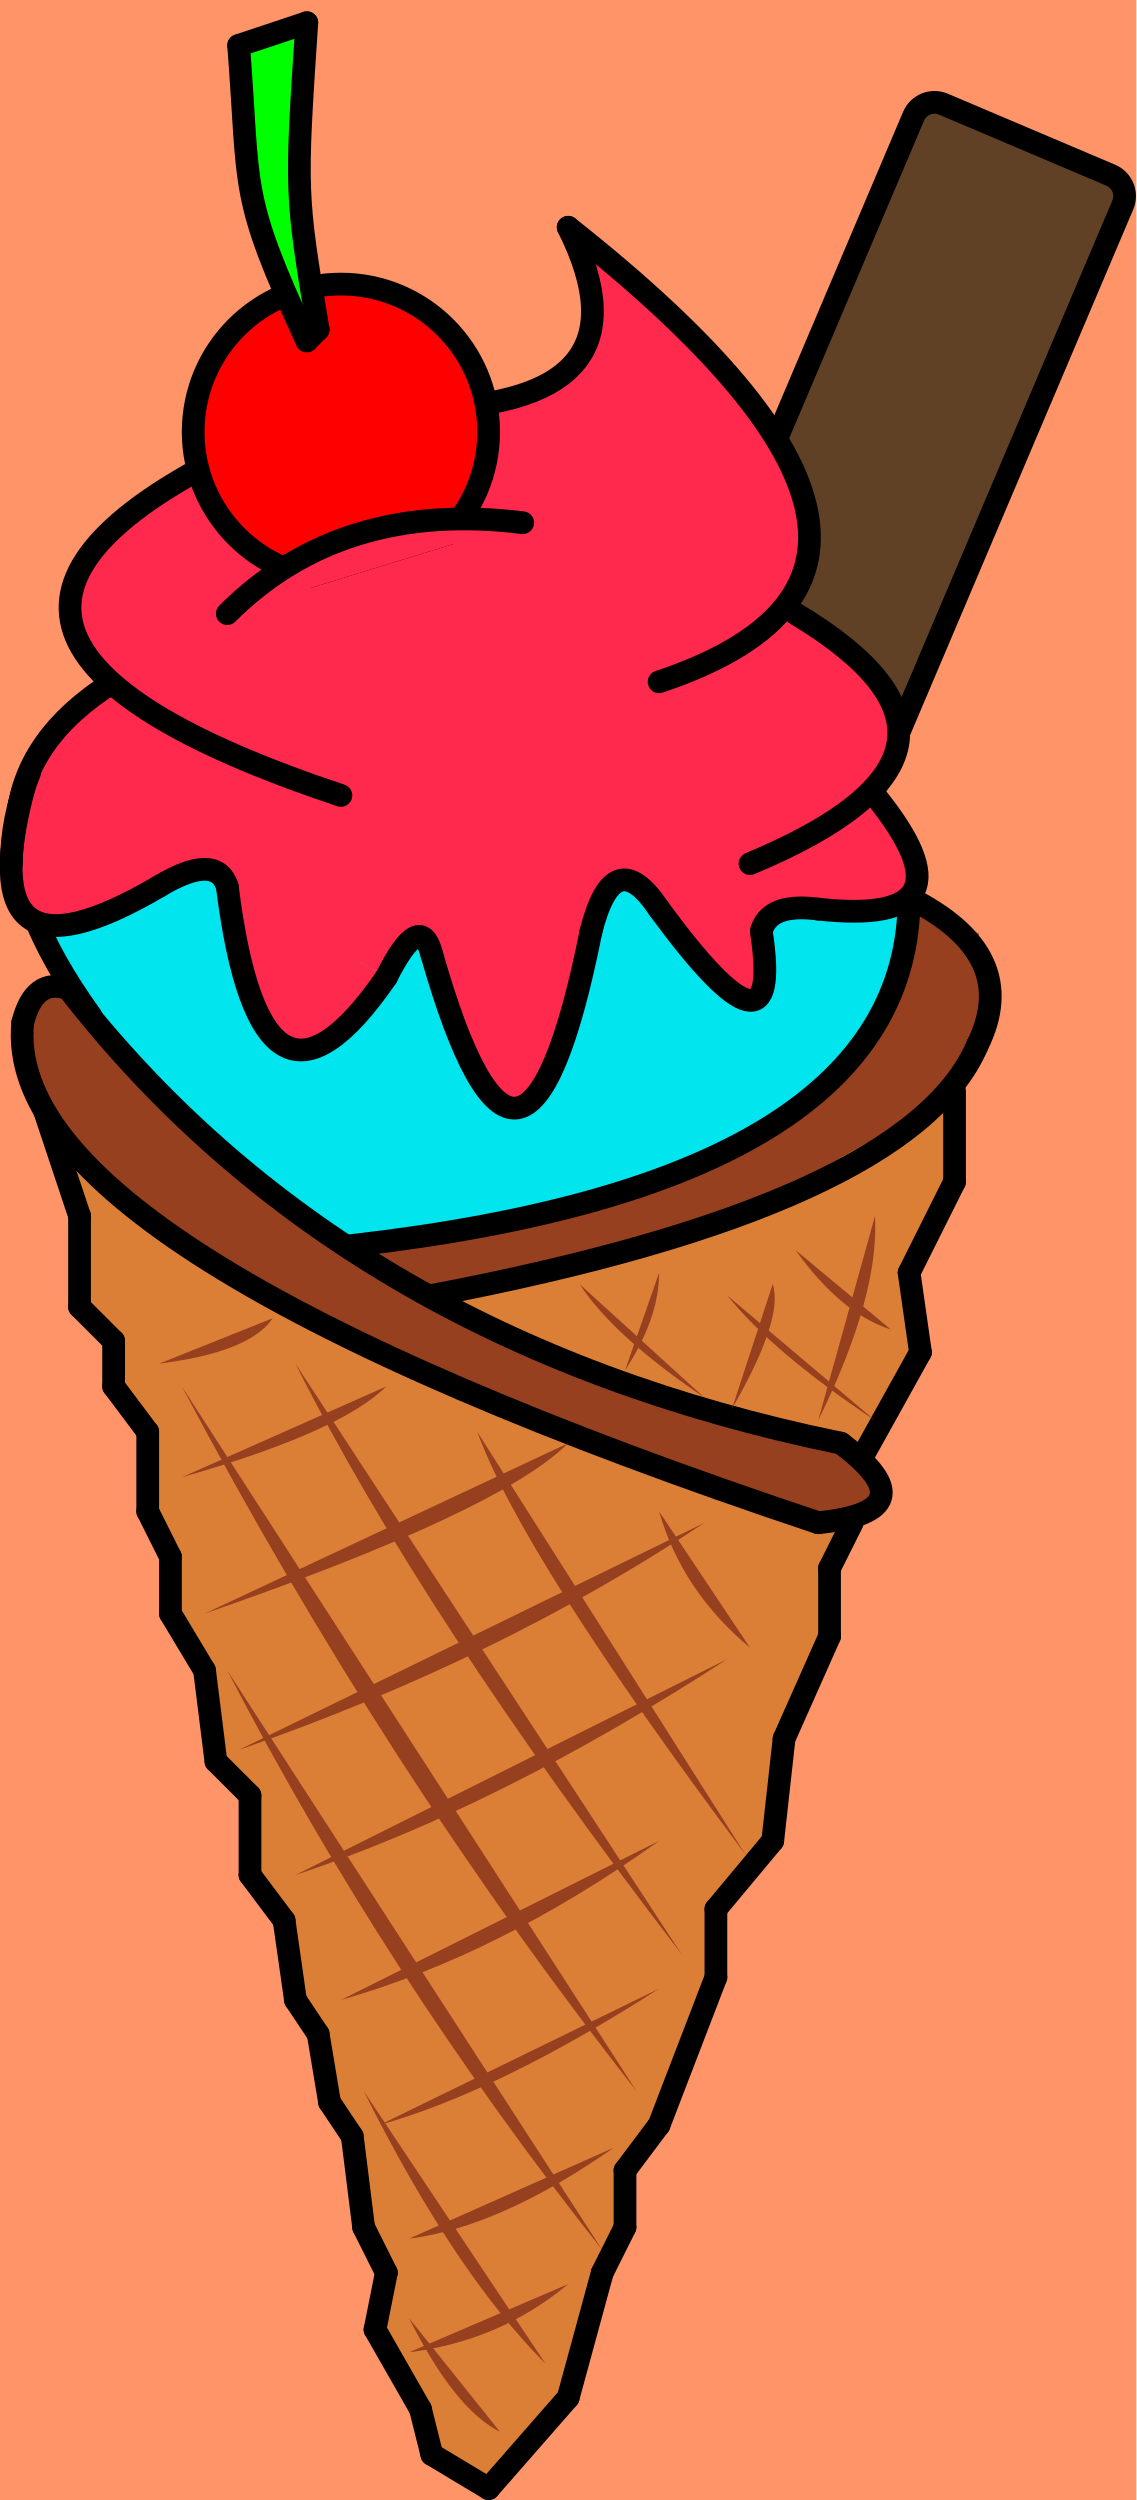
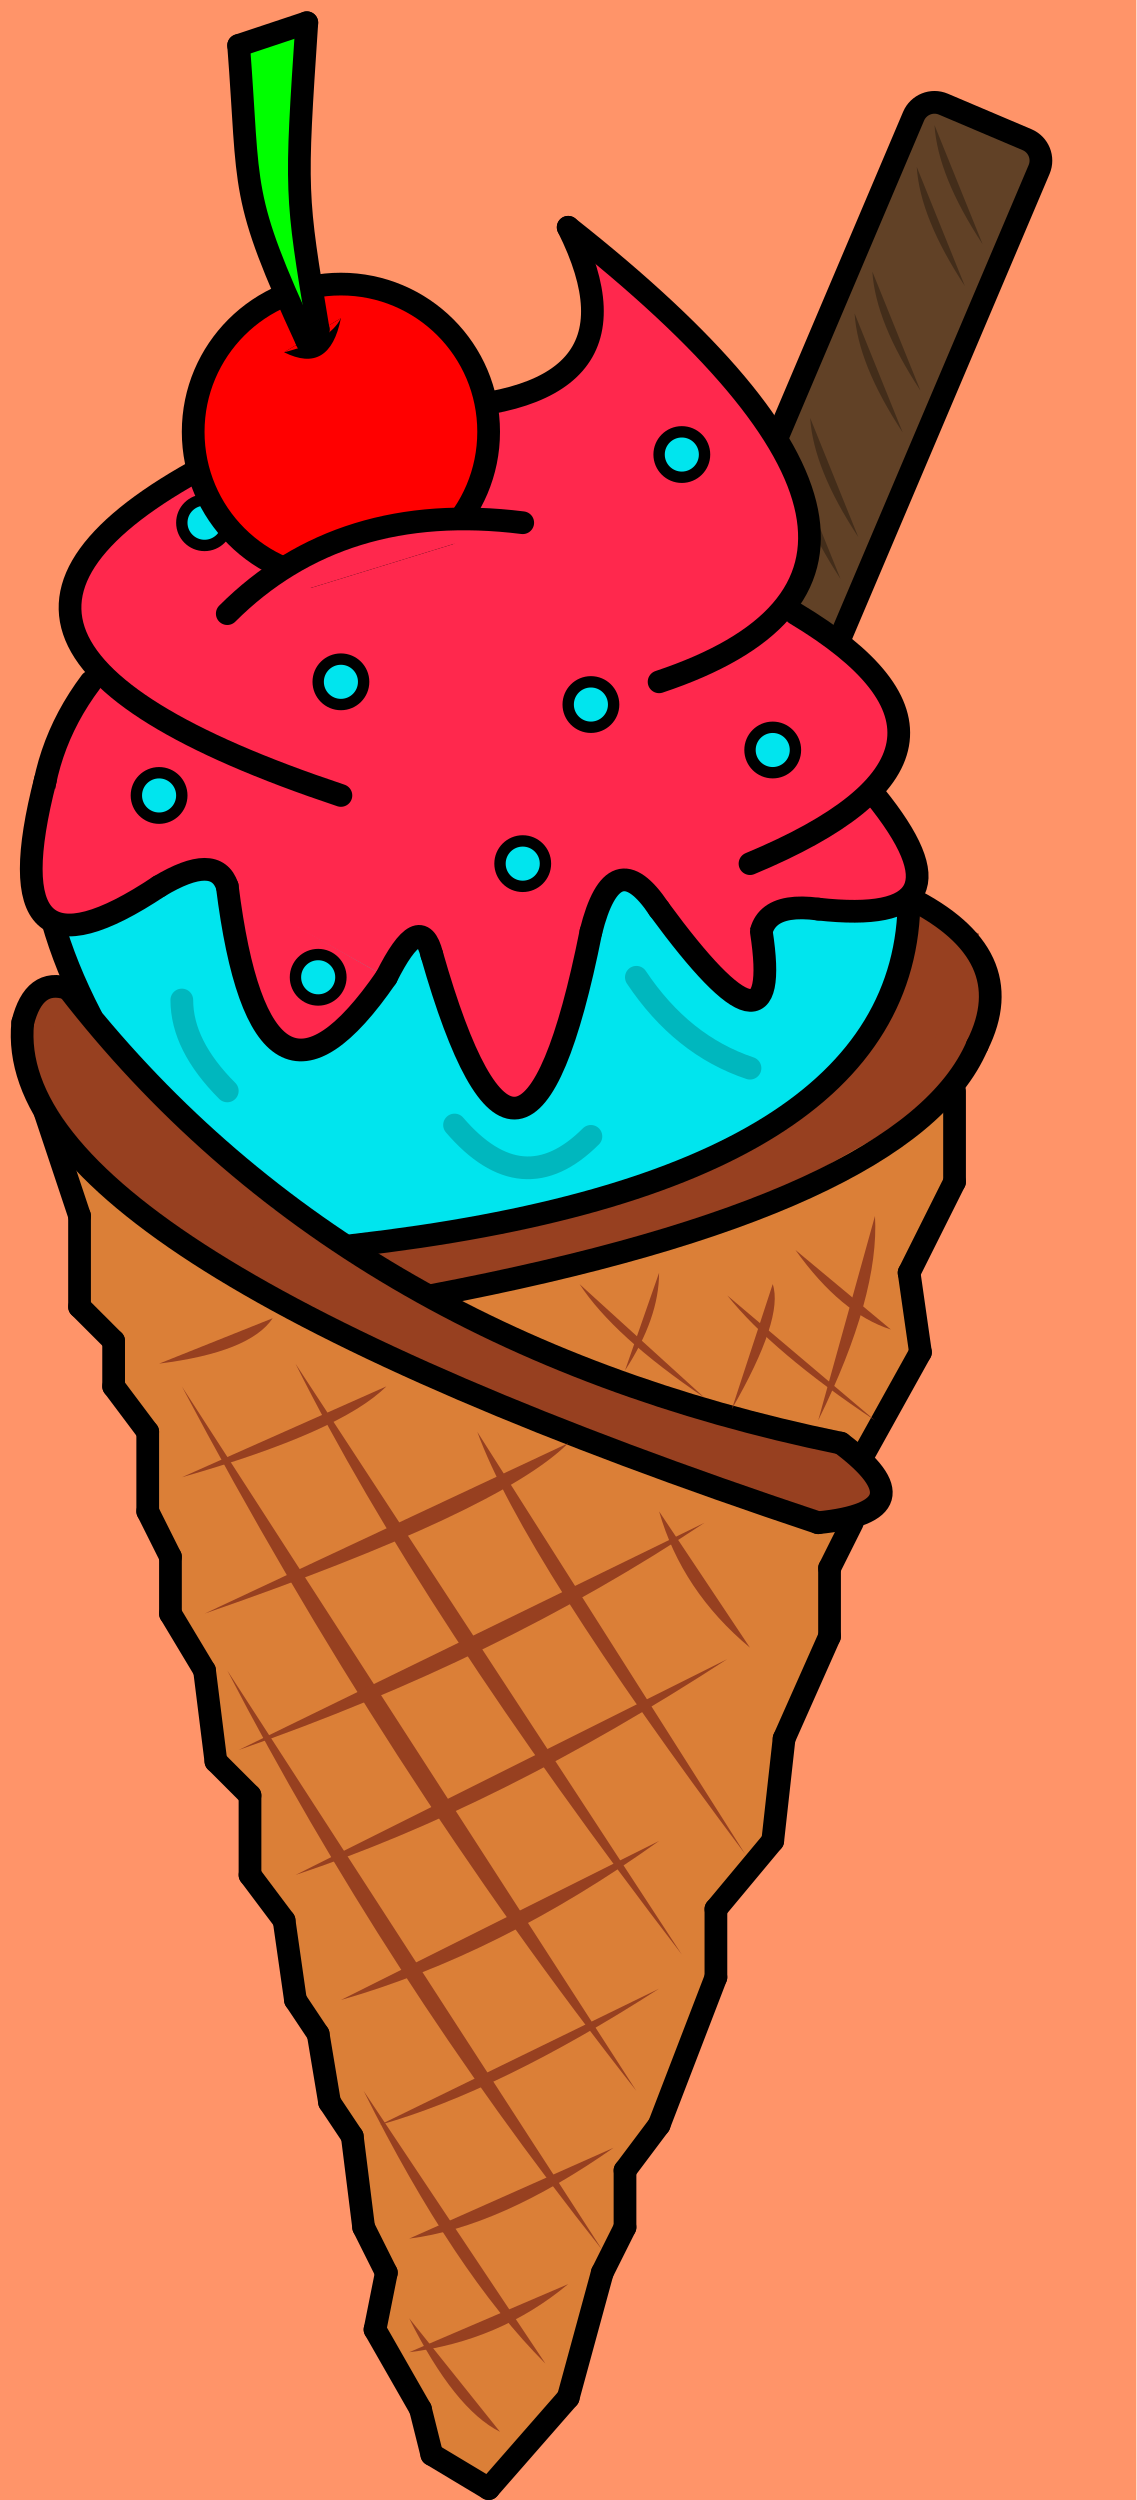
<svg xmlns="http://www.w3.org/2000/svg" width="500" height="1100" viewbox="0 0 500 1100">
  <rect width="500" height="1100" fill="#ff9469" />
  <defs>
    <g id="choco">
-       <rect x="0" y="0" rx="10" ry="10" width="100" height="350" fill="#614126" stroke="#000" stroke-width="10" />
+       <rect x="0" y="0" rx="10" ry="10" width="60" height="350" fill="#614126" stroke="#000" stroke-width="10" />
+       <path d="M10 10 Q 20 30 50 50" stroke="none" fill="#432d1a" stroke-linecap="round" />
+       <path d="M10 30 Q 20 50 50 70" stroke="none" fill="#432d1a" stroke-linecap="round" />
+       <path d="M10 80 Q 20 100 50 120" stroke="none" fill="#432d1a" stroke-linecap="round" />
+       <path d="M10 100 Q 20 120 50 140" stroke="none" fill="#432d1a" stroke-linecap="round" />
+       <path d="M10 150 Q 20 170 50 190" stroke="none" fill="#432d1a" stroke-linecap="round" />
+       <path d="M10 170 Q 20 190 50 210" stroke="none" fill="#432d1a" stroke-linecap="round" />
    </g>
    <g id="cherry">
-       <circle cx="65" cy="190" r="65" fill="red" stroke="#000" stroke-width="10" />
-       <path d="M47,130 C30,75 30,75 30,25" fill="none" stroke="#0F0" stroke-width="10" stroke-linecap="round" />
-       <path d="M47,130 C37,75 37,75 42,21" fill="none" stroke="#0F0" stroke-width="10" stroke-linecap="round" />
-       <line stroke-width="10" stroke="#0F0" x1="30" x2="42" y1="25" y2="21" stroke-linecap="round" />
-       <line stroke-width="10" stroke="#0F0" x1="35" x2="35" y1="45" y2="25" />
+       <circle cx="65" cy="190" r="65" fill="#F00" stroke="#000" stroke-width="10" />
+       <path d="M40 155 Q 60 165 65 140" fill="#000" />
+       <path d="M40 155 Q 60 150 65 140" fill="#F00" />
+       <polygon points="50,140 50,10 20,20 30,100" fill="#0F0" />
      <path d="M50,150 C20,85 25,85 20,20" fill="none" stroke="#000" stroke-width="10" stroke-linecap="round" />
      <path d="M55,145 C45,85 45,85 50,10" fill="none" stroke="#000" stroke-width="10" stroke-linecap="round" />
      <line stroke-width="10" stroke="#000" x1="20" x2="50" y1="20" y2="10" stroke-linecap="round" />
      <line stroke-width="10" stroke="#000" x1="50" x2="55" y1="150" y2="145" stroke-linecap="round" />
    </g>
    <g id="topping">
      <polygon points="410,300 40,250 10,290 40,340 140,460 360,400" fill="#00E5EE" />
-       <polygon points="350,170 280,40 50,190 8,252 70,290 90,285 170,330 185,315 190,325 255,320 275,285 300,310 335,310 340,300, 370,300 390,260" fill="#ff284d" />
+       <polygon points="350,170 280,40 50,190 15,252 70,290 90,285 170,330 185,315 190,325 255,320 275,285 300,310 335,310 340,300, 370,300 390,260" fill="#ff284d" />
      <path d="M250 0 Q 440 150 290 200" stroke="#000" stroke-width="10" fill="#ff284d" stroke-linecap="round" />
      <path d="M250 0 Q 290 80 180 80" stroke="#000" stroke-width="10" fill="transparent" stroke-linecap="round" />
      <path d="M360 300 Q 432 308 385 250" stroke="#000" stroke-width="10" fill="#ff284d" stroke-linecap="round" />
      <path d="M330 280 Q 450 230 350 170" stroke="#000" stroke-width="10" fill="#ff284d" stroke-linecap="round" />
-       <path d="M50 200 Q -30 250 40 347" stroke="#000" stroke-width="10" fill="none" stroke-linecap="round" />
-       <path d="M70 290 Q -15 340 11 245" stroke="#000" stroke-width="10" fill="#ff284d" stroke-linecap="round" />
+       <path d="M40 200 Q -5 260 40 347" stroke="#000" stroke-width="10" fill="none" stroke-linecap="round" />
+       <path d="M70 290 Q -5 340 20 243" stroke="#000" stroke-width="10" fill="#ff284d" stroke-linecap="round" />
      <path d="M70 290 Q 95 275 100 290" stroke="#000" stroke-width="10" fill="none" stroke-linecap="round" />
      <path d="M170 330 Q 115 410 100 290" stroke="#000" stroke-width="10" fill="#ff284d" stroke-linecap="round" />
      <path d="M360 300 Q 330 296 335 322" stroke="#000" stroke-width="10" fill="none" stroke-linecap="round" />
      <path d="M290 300 Q 345 375 335 310" stroke="#000" stroke-width="10" fill="#ff284d" stroke-linecap="round" />
      <path d="M290 300 Q 270 270 260 310" stroke="#000" stroke-width="10" fill="none" stroke-linecap="round" />
      <path d="M260 310 Q 230 460 190 320" stroke="#000" stroke-width="10" fill="#ff284d" stroke-linecap="round" />
      <path d="M170 330 Q 185 300 190 320" stroke="#000" stroke-width="10" fill="none" stroke-linecap="round" />
-       <path d="M5 280 Q 5 260 13 240" stroke="#000" stroke-width="10" fill="transparent" stroke-linecap="round" />
      <path d="M100 100 Q -60 180 150 250" stroke="#000" stroke-width="10" fill="#ff284d" stroke-linecap="round" />
    </g>
    <g id="topping_cherry">
      <path d="M100 170 Q 180 200 230 130" stroke="none" fill="#ff284d" stroke-linecap="round" />
      <path d="M100 170 Q 150 120 230 130" stroke="#000" stroke-width="10" fill="#ff284d" stroke-linecap="round" />
    </g>
    <g id="cone">
      <polygon points="380,250 190,185 424,95 404,170 407,190" fill="#DB7F37" />
      <line x1="420" x2="420" y1="90" y2="130" stroke-width="10" stroke="#000" stroke-linecap="round" />
      <line x1="400" x2="420" y1="170" y2="130" stroke-width="10" stroke="#000" stroke-linecap="round" />
      <line x1="400" x2="405" y1="170" y2="205" stroke-width="10" stroke="#000" stroke-linecap="round" />
      <line x1="380" x2="405" y1="250" y2="205" stroke-width="10" stroke="#000" stroke-linecap="round" />
      <polygon points="374,280 335,430 318,453 288,555 278,568 245,675 215,705 188,690 170,635 155,550 110,420 105,400 62,260, 62,240 38,180 30,120" fill="#DB7F37" />
      <line x1="365" x2="375" y1="300" y2="280" stroke-width="10" stroke="#000" stroke-linecap="round" />
      <line x1="365" x2="365" y1="300" y2="330" stroke-width="10" stroke="#000" stroke-linecap="round" />
      <line x1="345" x2="365" y1="375" y2="330" stroke-width="10" stroke="#000" stroke-linecap="round" />
      <line x1="345" x2="340" y1="375" y2="420" stroke-width="10" stroke="#000" stroke-linecap="round" />
      <line x1="315" x2="340" y1="450" y2="420" stroke-width="10" stroke="#000" stroke-linecap="round" />
      <line x1="315" x2="315" y1="450" y2="480" stroke-width="10" stroke="#000" stroke-linecap="round" />
      <line x1="290" x2="315" y1="545" y2="480" stroke-width="10" stroke="#000" stroke-linecap="round" />
      <line x1="290" x2="275" y1="545" y2="565" stroke-width="10" stroke="#000" stroke-linecap="round" />
      <line x1="275" x2="275" y1="590" y2="565" stroke-width="10" stroke="#000" stroke-linecap="round" />
      <line x1="275" x2="265" y1="590" y2="610" stroke-width="10" stroke="#000" stroke-linecap="round" />
      <line x1="250" x2="265" y1="665" y2="610" stroke-width="10" stroke="#000" stroke-linecap="round" />
      <line x1="250" x2="215" y1="665" y2="705" stroke-width="10" stroke="#000" stroke-linecap="round" />
      <line x1="190" x2="215" y1="690" y2="705" stroke-width="10" stroke="#000" stroke-linecap="round" />
      <line x1="190" x2="185" y1="690" y2="670" stroke-width="10" stroke="#000" stroke-linecap="round" />
      <line x1="165" x2="185" y1="635" y2="670" stroke-width="10" stroke="#000" stroke-linecap="round" />
      <line x1="165" x2="170" y1="635" y2="610" stroke-width="10" stroke="#000" stroke-linecap="round" />
      <line x1="160" x2="170" y1="590" y2="610" stroke-width="10" stroke="#000" stroke-linecap="round" />
      <line x1="160" x2="155" y1="590" y2="550" stroke-width="10" stroke="#000" stroke-linecap="round" />
      <line x1="145" x2="155" y1="535" y2="550" stroke-width="10" stroke="#000" stroke-linecap="round" />
      <line x1="145" x2="140" y1="535" y2="505" stroke-width="10" stroke="#000" stroke-linecap="round" />
      <line x1="130" x2="140" y1="490" y2="505" stroke-width="10" stroke="#000" stroke-linecap="round" />
      <line x1="130" x2="125" y1="490" y2="455" stroke-width="10" stroke="#000" stroke-linecap="round" />
      <line x1="110" x2="125" y1="435" y2="455" stroke-width="10" stroke="#000" stroke-linecap="round" />
      <line x1="110" x2="110" y1="435" y2="400" stroke-width="10" stroke="#000" stroke-linecap="round" />
      <line x1="95" x2="110" y1="385" y2="400" stroke-width="10" stroke="#000" stroke-linecap="round" />
      <line x1="95" x2="90" y1="385" y2="345" stroke-width="10" stroke="#000" stroke-linecap="round" />
      <line x1="75" x2="90" y1="320" y2="345" stroke-width="10" stroke="#000" stroke-linecap="round" />
      <line x1="75" x2="75" y1="320" y2="295" stroke-width="10" stroke="#000" stroke-linecap="round" />
      <line x1="65" x2="75" y1="275" y2="295" stroke-width="10" stroke="#000" stroke-linecap="round" />
      <line x1="65" x2="65" y1="275" y2="240" stroke-width="10" stroke="#000" stroke-linecap="round" />
      <line x1="50" x2="65" y1="220" y2="240" stroke-width="10" stroke="#000" stroke-linecap="round" />
      <line x1="50" x2="50" y1="220" y2="200" stroke-width="10" stroke="#000" stroke-linecap="round" />
      <line x1="35" x2="50" y1="185" y2="200" stroke-width="10" stroke="#000" stroke-linecap="round" />
      <line x1="35" x2="35" y1="185" y2="145" stroke-width="10" stroke="#000" stroke-linecap="round" />
      <line x1="20" x2="35" y1="100" y2="145" stroke-width="10" stroke="#000" stroke-linecap="round" />
      <line x1="170" x2="300" y1="170" y2="142" stroke-width="30" stroke="#974020" stroke-linecap="round" />
      <line x1="400" x2="300" y1="85" y2="142" stroke-width="30" stroke="#974020" stroke-linecap="round" />
      <line x1="413" x2="420" y1="75" y2="35" stroke-width="30" stroke="#974020" stroke-linecap="round" />
      <line x1="385" x2="417" y1="90" y2="15" stroke-width="30" stroke="#974020" />
      <path d="M400 5 Q 400 130 155 158" stroke="#000" stroke-width="10" fill="transparent" stroke-linecap="round" />
      <path d="M430 70 Q 400 140 190 180" stroke="#000" stroke-width="10" fill="transparent" stroke-linecap="round" />
      <path d="M400 5 Q 450 30 430 70" stroke="#000" stroke-width="10" fill="transparent" stroke-linecap="round" />
      <line x1="200" x2="370" y1="205" y2="265" stroke-width="30" stroke="#974020" stroke-linecap="round" />
      <line x1="200" x2="70" y1="205" y2="130" stroke-width="30" stroke="#974020" stroke-linecap="round" />
      <line x1="25" x2="70" y1="60" y2="130" stroke-width="30" stroke="#974020" stroke-linecap="round" />
      <line x1="18" x2="58" y1="70" y2="130" stroke-width="20" stroke="#974020" stroke-linecap="round" />
      <line x1="30" x2="110" y1="70" y2="140" stroke-width="20" stroke="#974020" stroke-linecap="round" />
      <path d="M30 45 Q 150 200 370 245" stroke="#000" stroke-width="10" fill="transparent" stroke-linecap="round" />
      <path d="M10 60 Q 0 160 360 280" stroke="#000" stroke-width="10" fill="transparent" stroke-linecap="round" />
      <path d="M10 60 Q 15 40 30 45" stroke="#000" stroke-width="10" fill="transparent" stroke-linecap="round" />
      <path d="M360 280 Q 410 275 370 245" stroke="#000" stroke-width="10" fill="transparent" stroke-linecap="round" />
    </g>
    <g id="hash">
      <path d="M385 145 Q 387 180 360 235" fill="#974020" />
      <path d="M340 175 Q 345 190 322 230" fill="#974020" />
      <path d="M290 170 Q 290 190 275 213" fill="#974020" />
      <path d="M310 225 Q 270 198 255 175" fill="#974020" />
      <path d="M350 160 Q 370 188 392 195" fill="#974020" />
      <path d="M320 180 Q 340 205 385 235" fill="#974020" />
      <path d="M290 275 Q 300 310 330 335" fill="#974020" />
      <path d="M210 240 Q 230 295 328 426" fill="#974020" />
      <path d="M130 210 Q 185 320 300 470" fill="#974020" />
      <path d="M80 220 Q 170 390 280 530" fill="#974020" />
      <path d="M100 345 Q 170 480 265 600" fill="#974020" />
      <path d="M160 530 Q 200 610 240 650" fill="#974020" />
      <path d="M180 630 Q 200 670 220 680" fill="#974020" />
      <path d="M70 210 Q 110 205 120 190" fill="#974020" />
      <path d="M80 260 Q 150 240 170 220" fill="#974020" />
      <path d="M90 320 Q 220 275 250 245" fill="#974020" />
      <path d="M105 380 Q 220 340 310 280" fill="#974020" />
      <path d="M130 435 Q 220 405 320 340" fill="#974020" />
      <path d="M150 490 Q 220 470 290 420" fill="#974020" />
      <path d="M167 545 Q 220 530 290 485" fill="#974020" />
      <path d="M180 595 Q 220 590 270 555" fill="#974020" />
      <path d="M180 645 Q 220 640 250 615" fill="#974020" />
    </g>
+     <g id="ice_detail">
+       <circle cx="300" cy="100" r="10" fill="#00E5EE" stroke-width="5" stroke="#000" />
+       <circle cx="150" cy="200" r="10" fill="#00E5EE" stroke-width="5" stroke="#000" />
+       <circle cx="340" cy="230" r="10" fill="#00E5EE" stroke-width="5" stroke="#000" />
+       <circle cx="230" cy="280" r="10" fill="#00E5EE" stroke-width="5" stroke="#000" />
+       <circle cx="70" cy="250" r="10" fill="#00E5EE" stroke-width="5" stroke="#000" />
+       <circle cx="90" cy="130" r="10" fill="#00E5EE" stroke-width="5" stroke="#000" />
+       <circle cx="260" cy="210" r="10" fill="#00E5EE" stroke-width="5" stroke="#000" />
+       <circle cx="140" cy="330" r="10" fill="#00E5EE" stroke-width="5" stroke="#000" />
+       <path d="M80 340 Q 80 360 100 380" stroke="#00B7BE" fill="none" stroke-width="10" stroke-linecap="round" />
+       <path d="M280 330 Q 300 360 330 370" stroke="#00B7BE" fill="none" stroke-width="10" stroke-linecap="round" />
+       <path d="M200 395 Q 230 430 260 400" stroke="#00B7BE" fill="none" stroke-width="10" stroke-linecap="round" />
+     </g>
  </defs>
  <use x="390" y="-120" href="#choco" transform="rotate(23, 0, 0)" />
  <use y="100" href="#topping" />
+   <use y="100" href="#ice_detail" />
  <use x="85" y="0" href="#cherry" />
  <use y="390" href="#cone" />
  <use y="100" href="#topping_cherry" />
  <use y="390" href="#hash" />
</svg>
